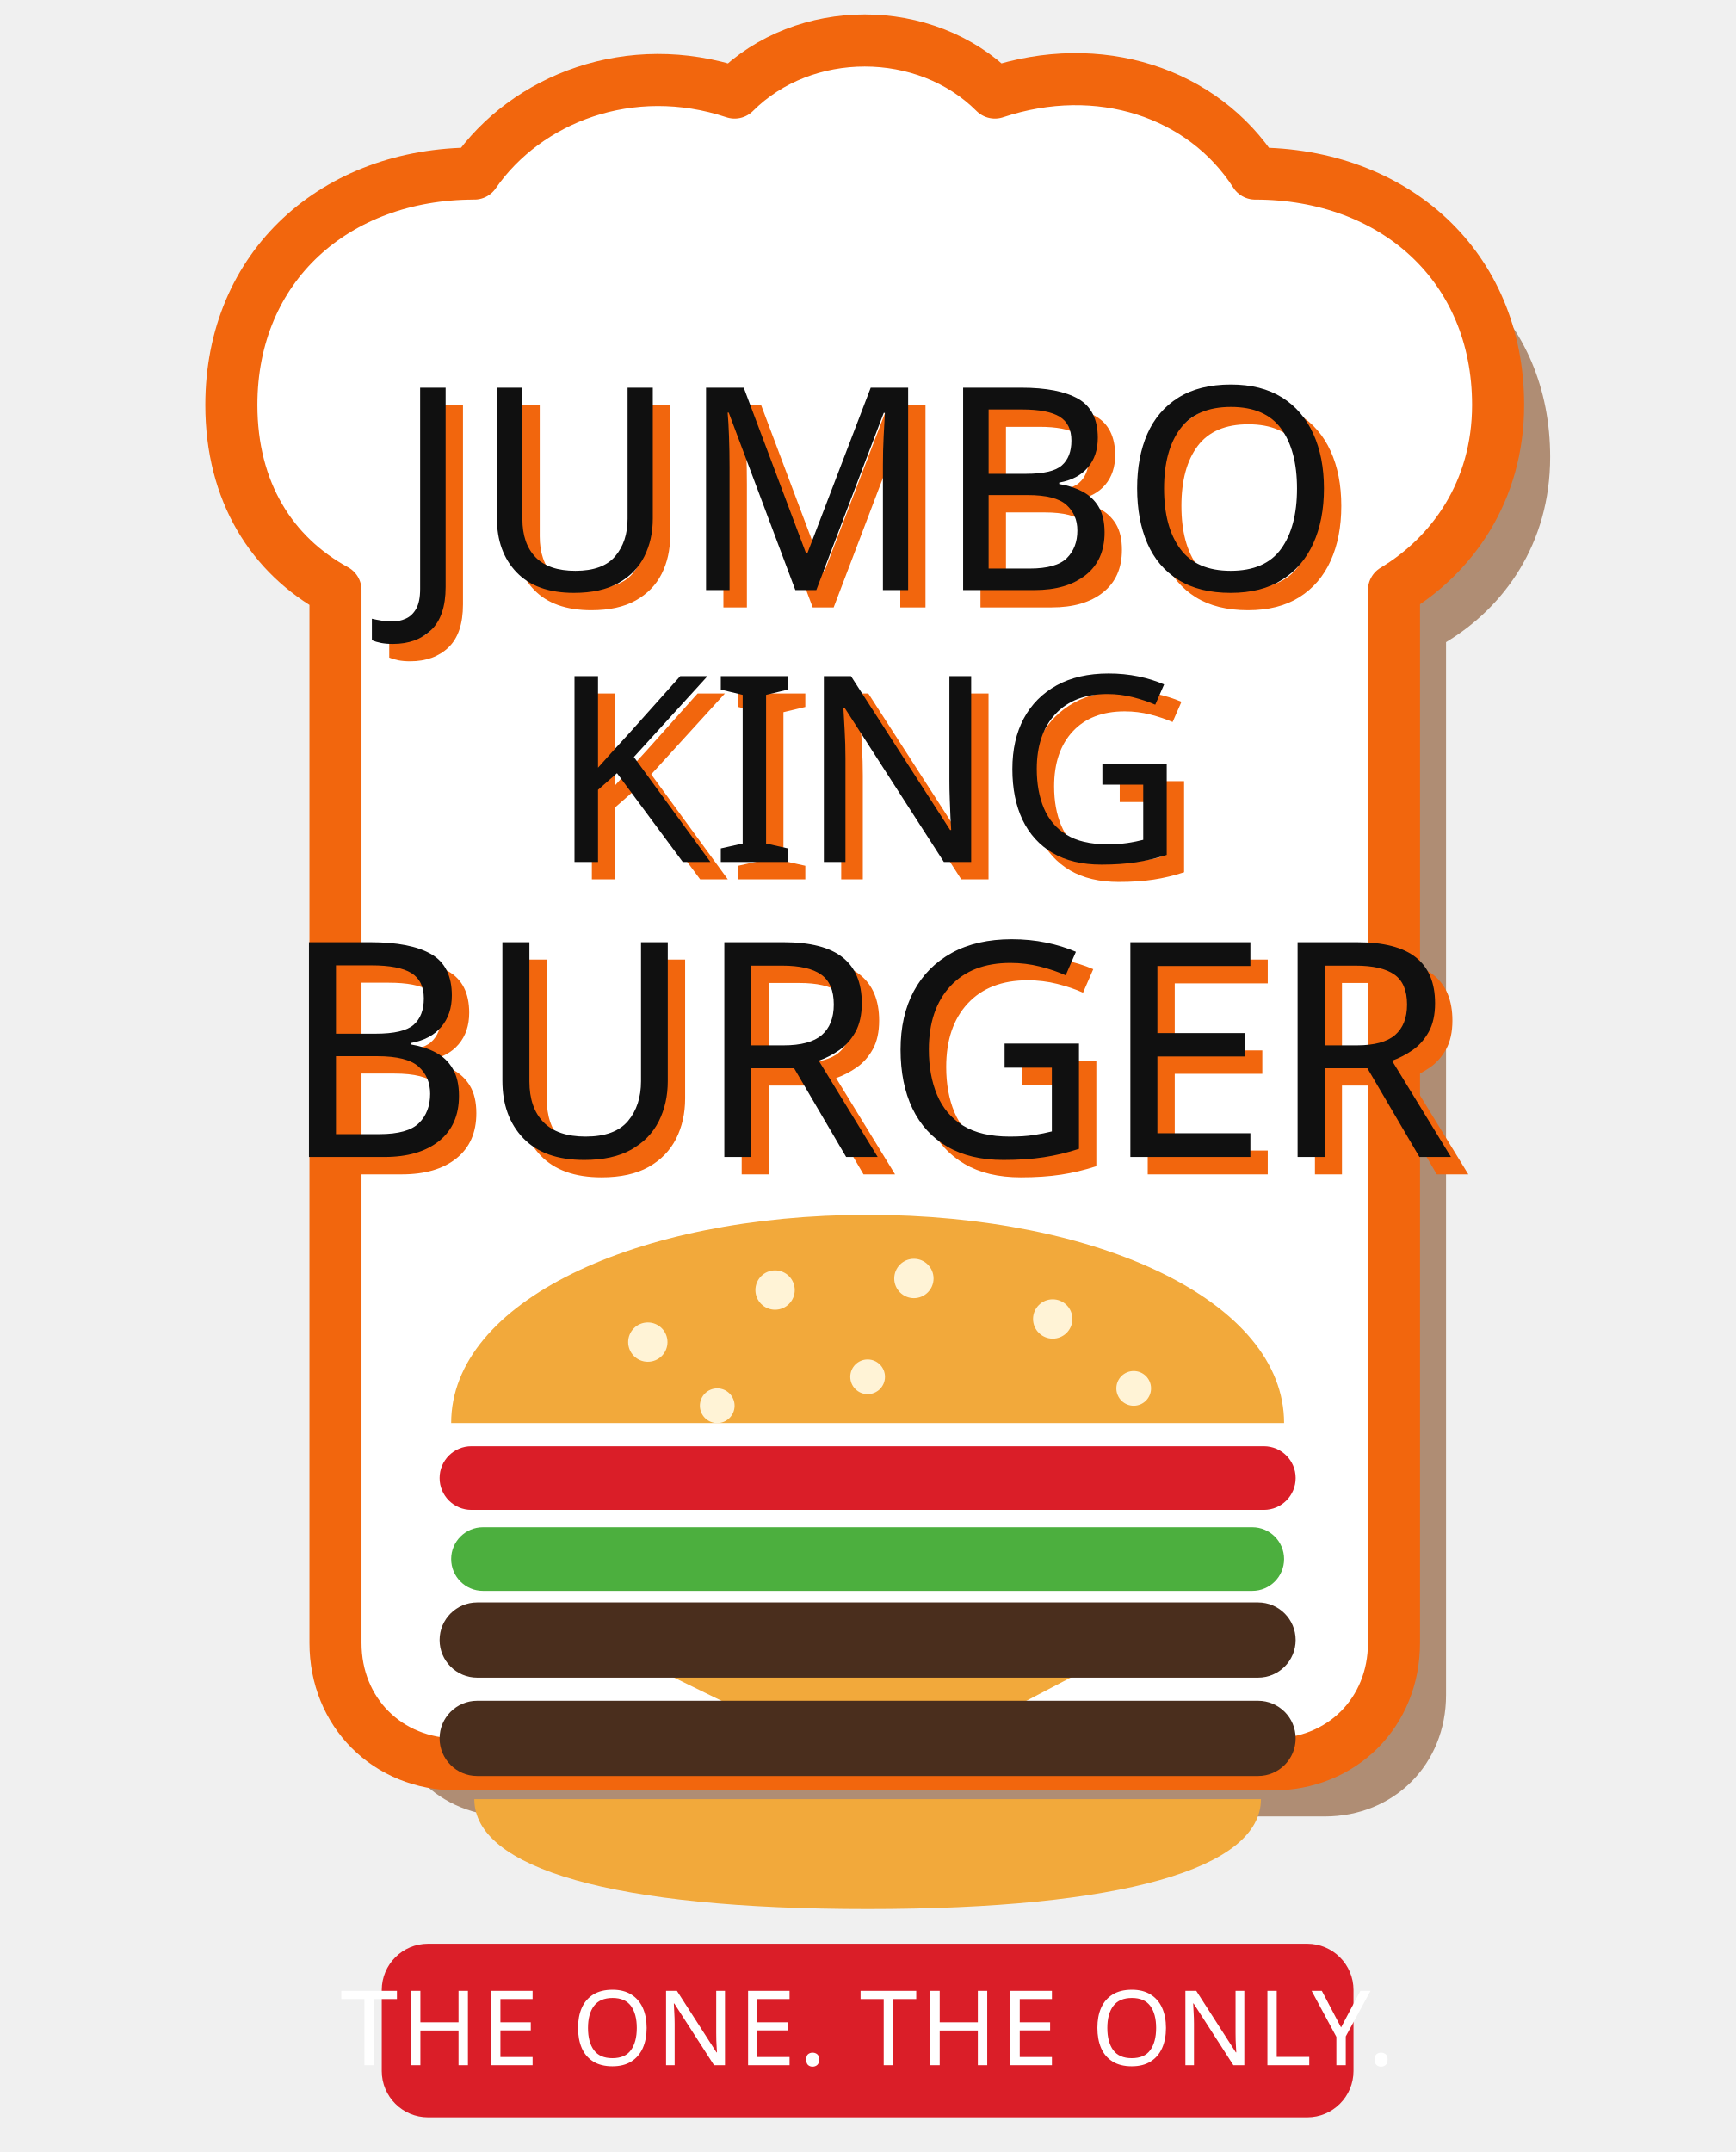
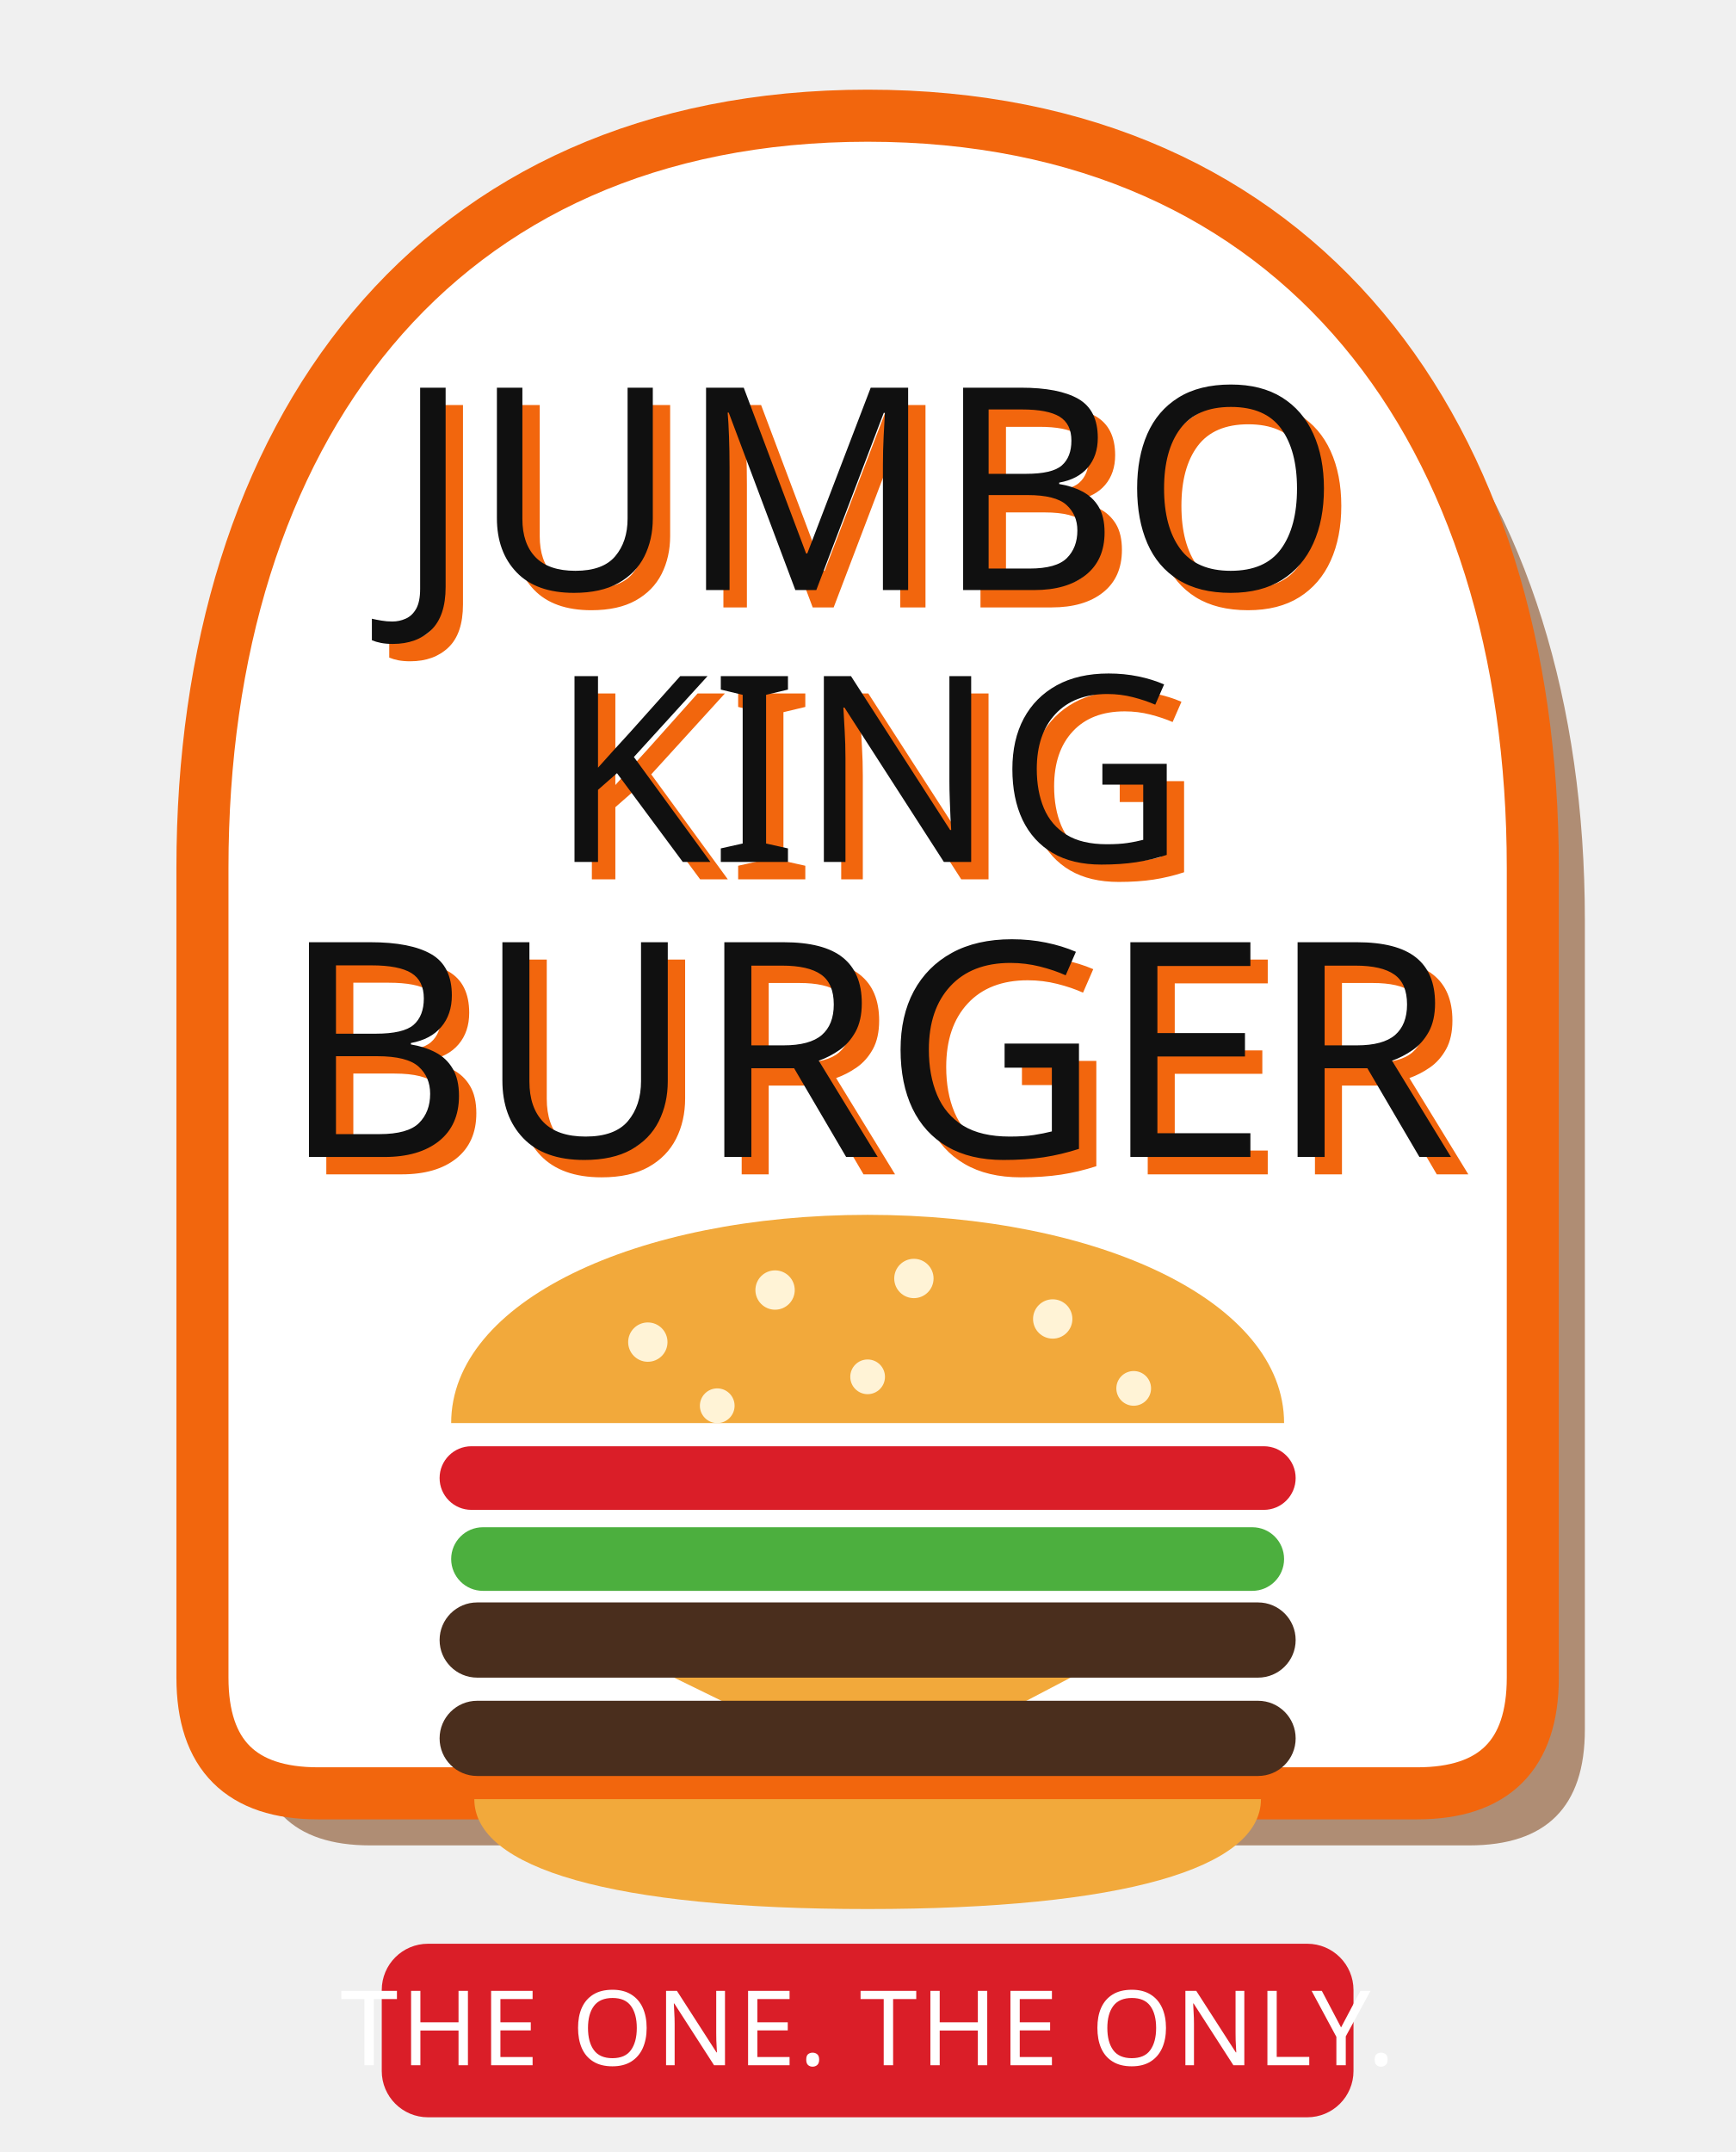
<svg xmlns="http://www.w3.org/2000/svg" viewBox="0 0 300 372" role="img" aria-labelledby="jkb-logo-title jkb-logo-desc">
  <g id="badge">
-     <path d="M40 70c0-24 18-40 42-40 9-13 27-20 45-14 12-12 33-12 45 0 18-6 36 0 45 14 24 0 42 16 42 40 0 15-8 26-18 32v182c0 12-9 21-21 21H79c-12 0-21-9-21-21V102c-11-6-18-17-18-32z" transform="translate(9 9)" fill="#7A3D0E" opacity=".55" />
-     <path d="M40 70c0-24 18-40 42-40 9-13 27-20 45-14 12-12 33-12 45 0 18-6 36 0 45 14 24 0 42 16 42 40 0 15-8 26-18 32v182c0 12-9 21-21 21H79c-12 0-21-9-21-21V102c-11-6-18-17-18-32z" fill="#FFFFFF" stroke="#F2660D" stroke-width="9" stroke-linejoin="round" />
+     <path d="M55 310L245 310Q265 310 265 290L265 150C265 75 225 20 150 20C75 20 35 75 35 150L35 290Q35 310 55 310Z" transform="translate(9 9)" fill="#7A3D0E" opacity=".55" />
+     <path d="M55 310L245 310Q265 310 265 290L265 150C265 75 225 20 150 20C75 20 35 75 35 150L35 290Q35 310 55 310Z" fill="#FFFFFF" stroke="#F2660D" stroke-width="9" stroke-linejoin="round" />
  </g>
  <g id="wordmark" font-family="Anton, Impact, 'Arial Narrow Bold', sans-serif" text-anchor="middle">
    <g fill="#F2660D">
      <text x="153" y="105" font-size="49">JUMBO</text>
      <text x="153" y="152" font-size="45">KING</text>
      <text x="153" y="203" font-size="52">BURGER</text>
    </g>
    <g fill="#101010">
      <text x="150" y="102" font-size="49">JUMBO</text>
      <text x="150" y="149" font-size="45">KING</text>
      <text x="150" y="200" font-size="52">BURGER</text>
    </g>
  </g>
  <g id="burger">
    <path d="M78 246c0-21 32-36 72-36s72 15 72 36z" fill="#F2A93B" />
    <g fill="#FFF3D6">
      <circle cx="112" cy="232" r="3.4" />
      <circle cx="134" cy="223" r="3.4" />
      <circle cx="158" cy="221" r="3.4" />
      <circle cx="182" cy="228" r="3.4" />
      <circle cx="124" cy="243" r="3" />
      <circle cx="196" cy="240" r="3" />
      <circle cx="150" cy="238" r="3" />
    </g>
    <rect x="76" y="250" width="148" height="11" rx="5.5" fill="#DA1E28" />
    <rect x="78" y="264" width="144" height="11" rx="5.5" fill="#4CAF3E" />
    <path d="M92 278h116l-42 22c-9 5-20 5-29 0z" fill="#F2A93B" />
    <rect x="76" y="277" width="148" height="13" rx="6.5" fill="#4A2E1D" />
    <rect x="76" y="294" width="148" height="13" rx="6.5" fill="#4A2E1D" />
    <path d="M82 311h136c0 12-24 19-68 19s-68-7-68-19z" fill="#F2A93B" />
  </g>
  <g id="banner">
    <rect x="66" y="336" width="168" height="30" rx="8" fill="#DA1E28" />
    <text x="150" y="357" font-family="Anton, Impact, sans-serif" font-size="18" fill="#FFFFFF" text-anchor="middle" letter-spacing=".5">THE ONE. THE ONLY.</text>
  </g>
</svg>
